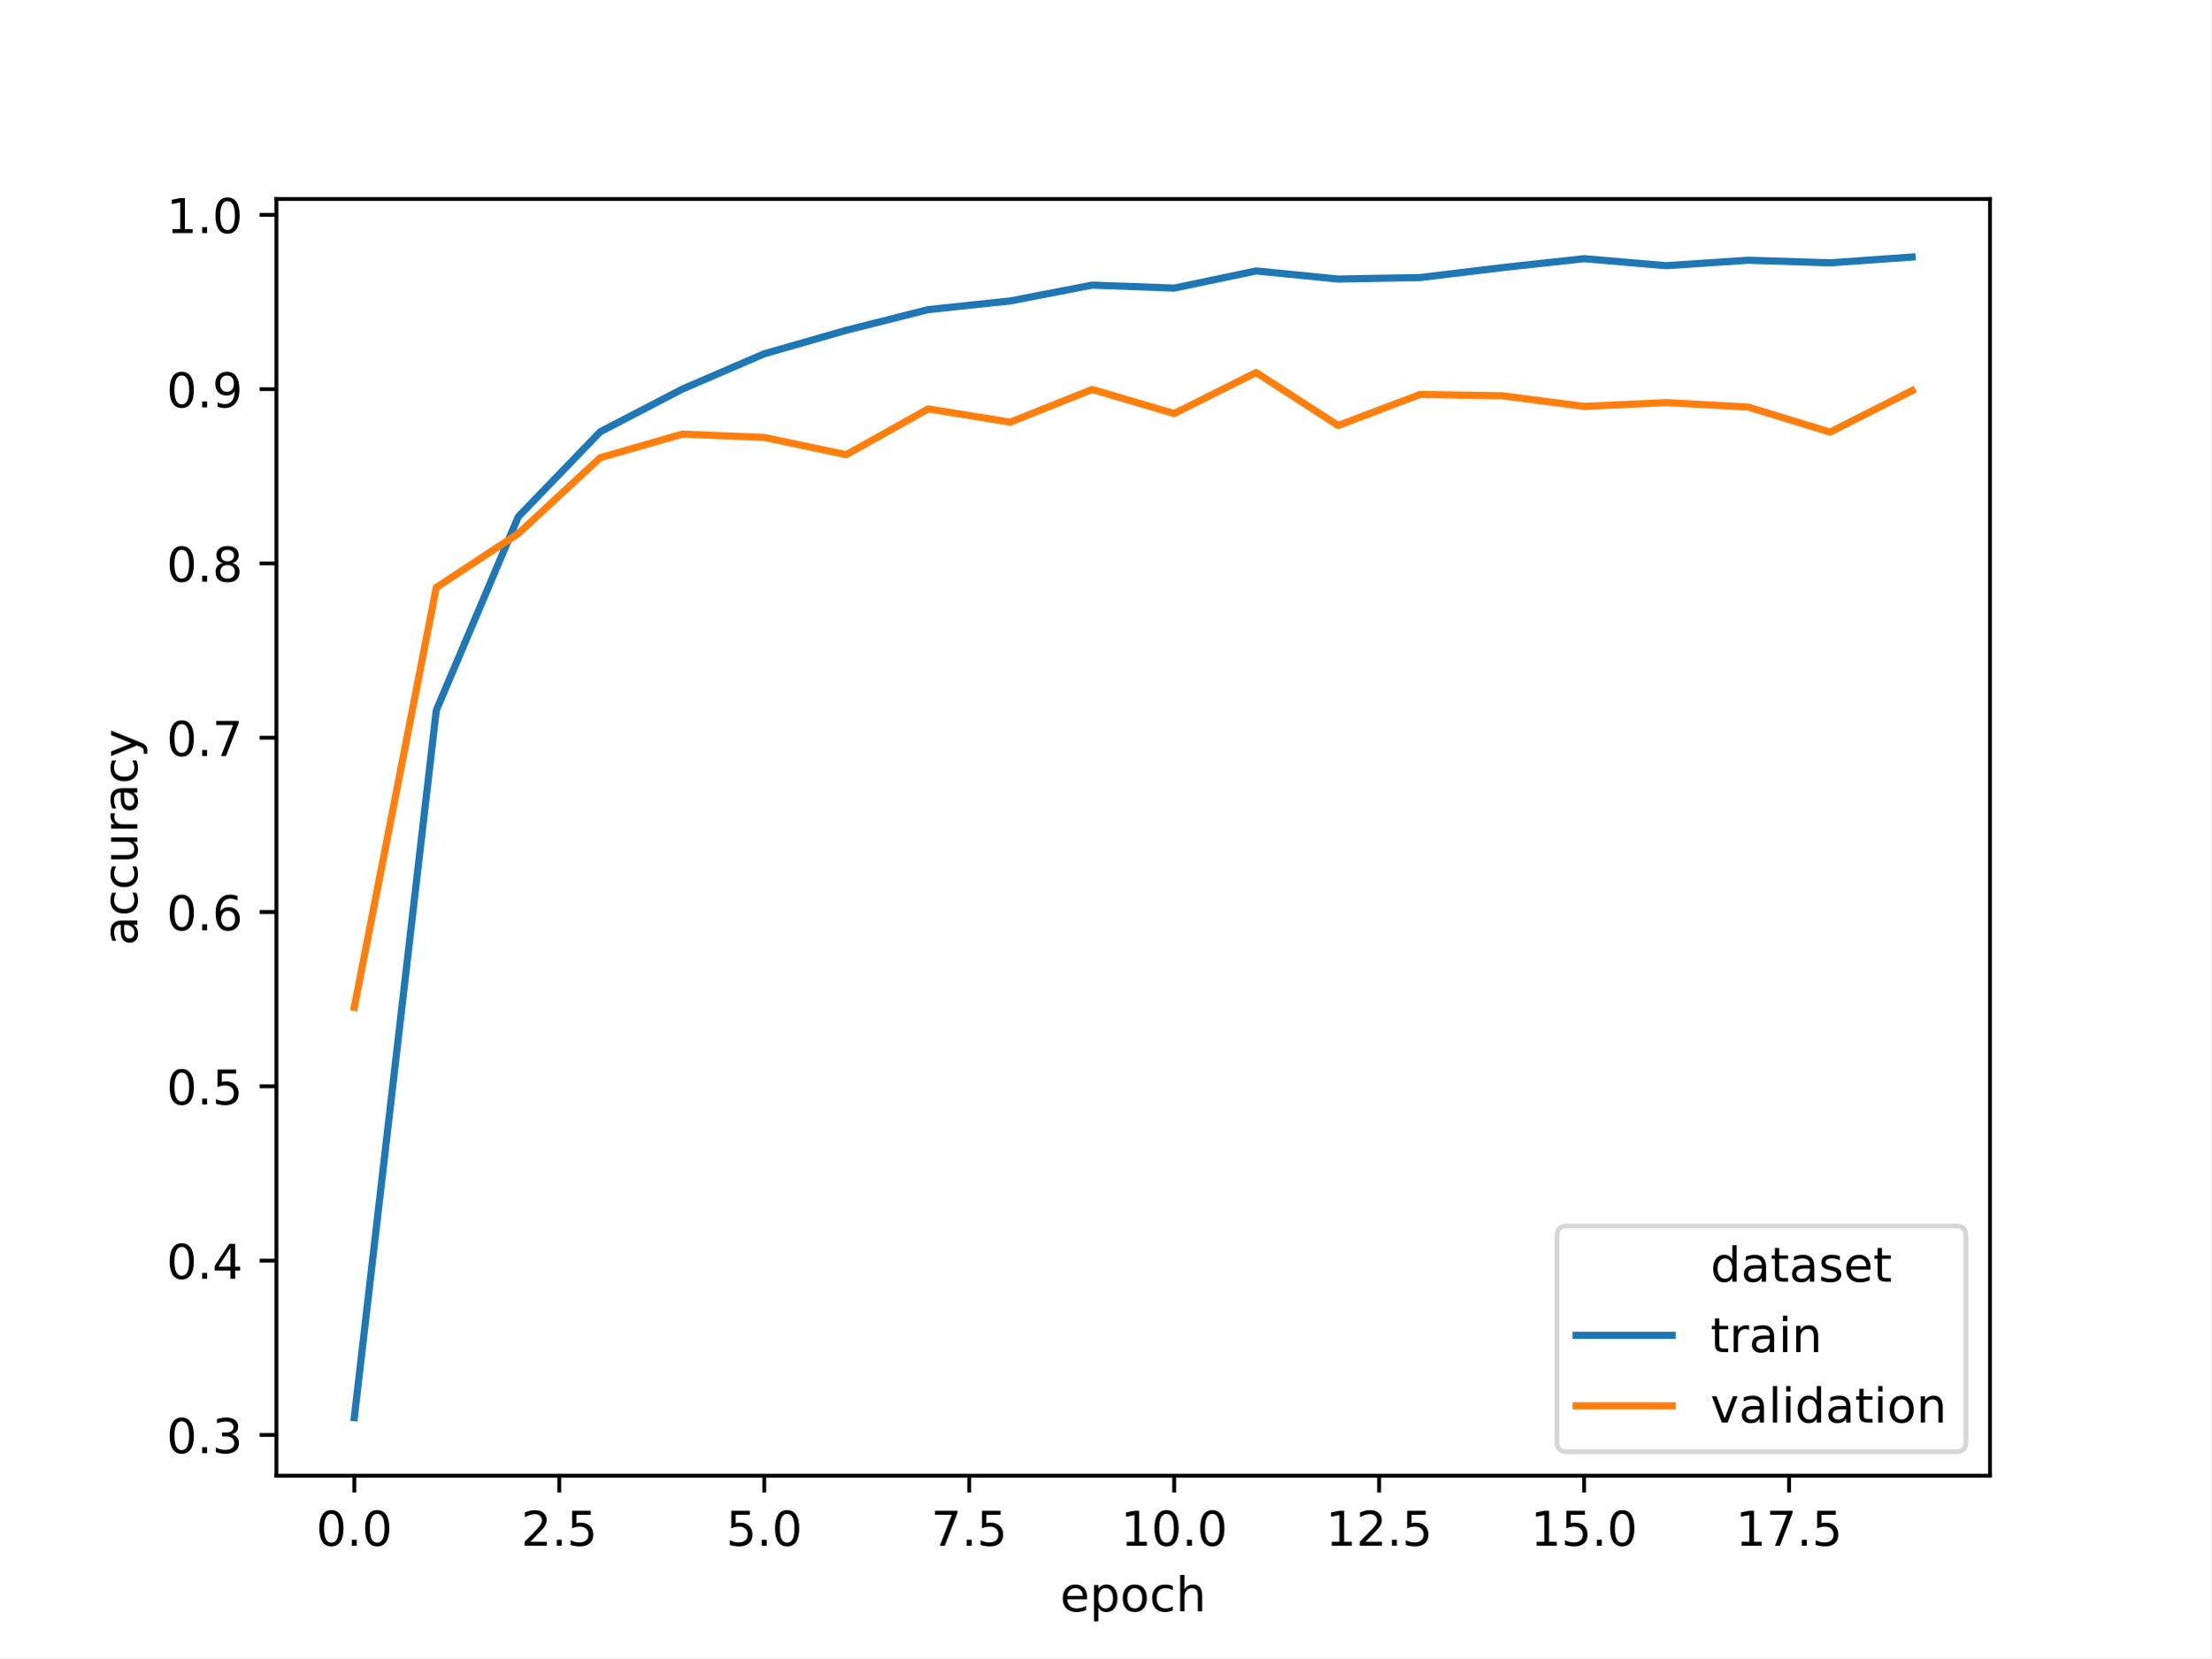
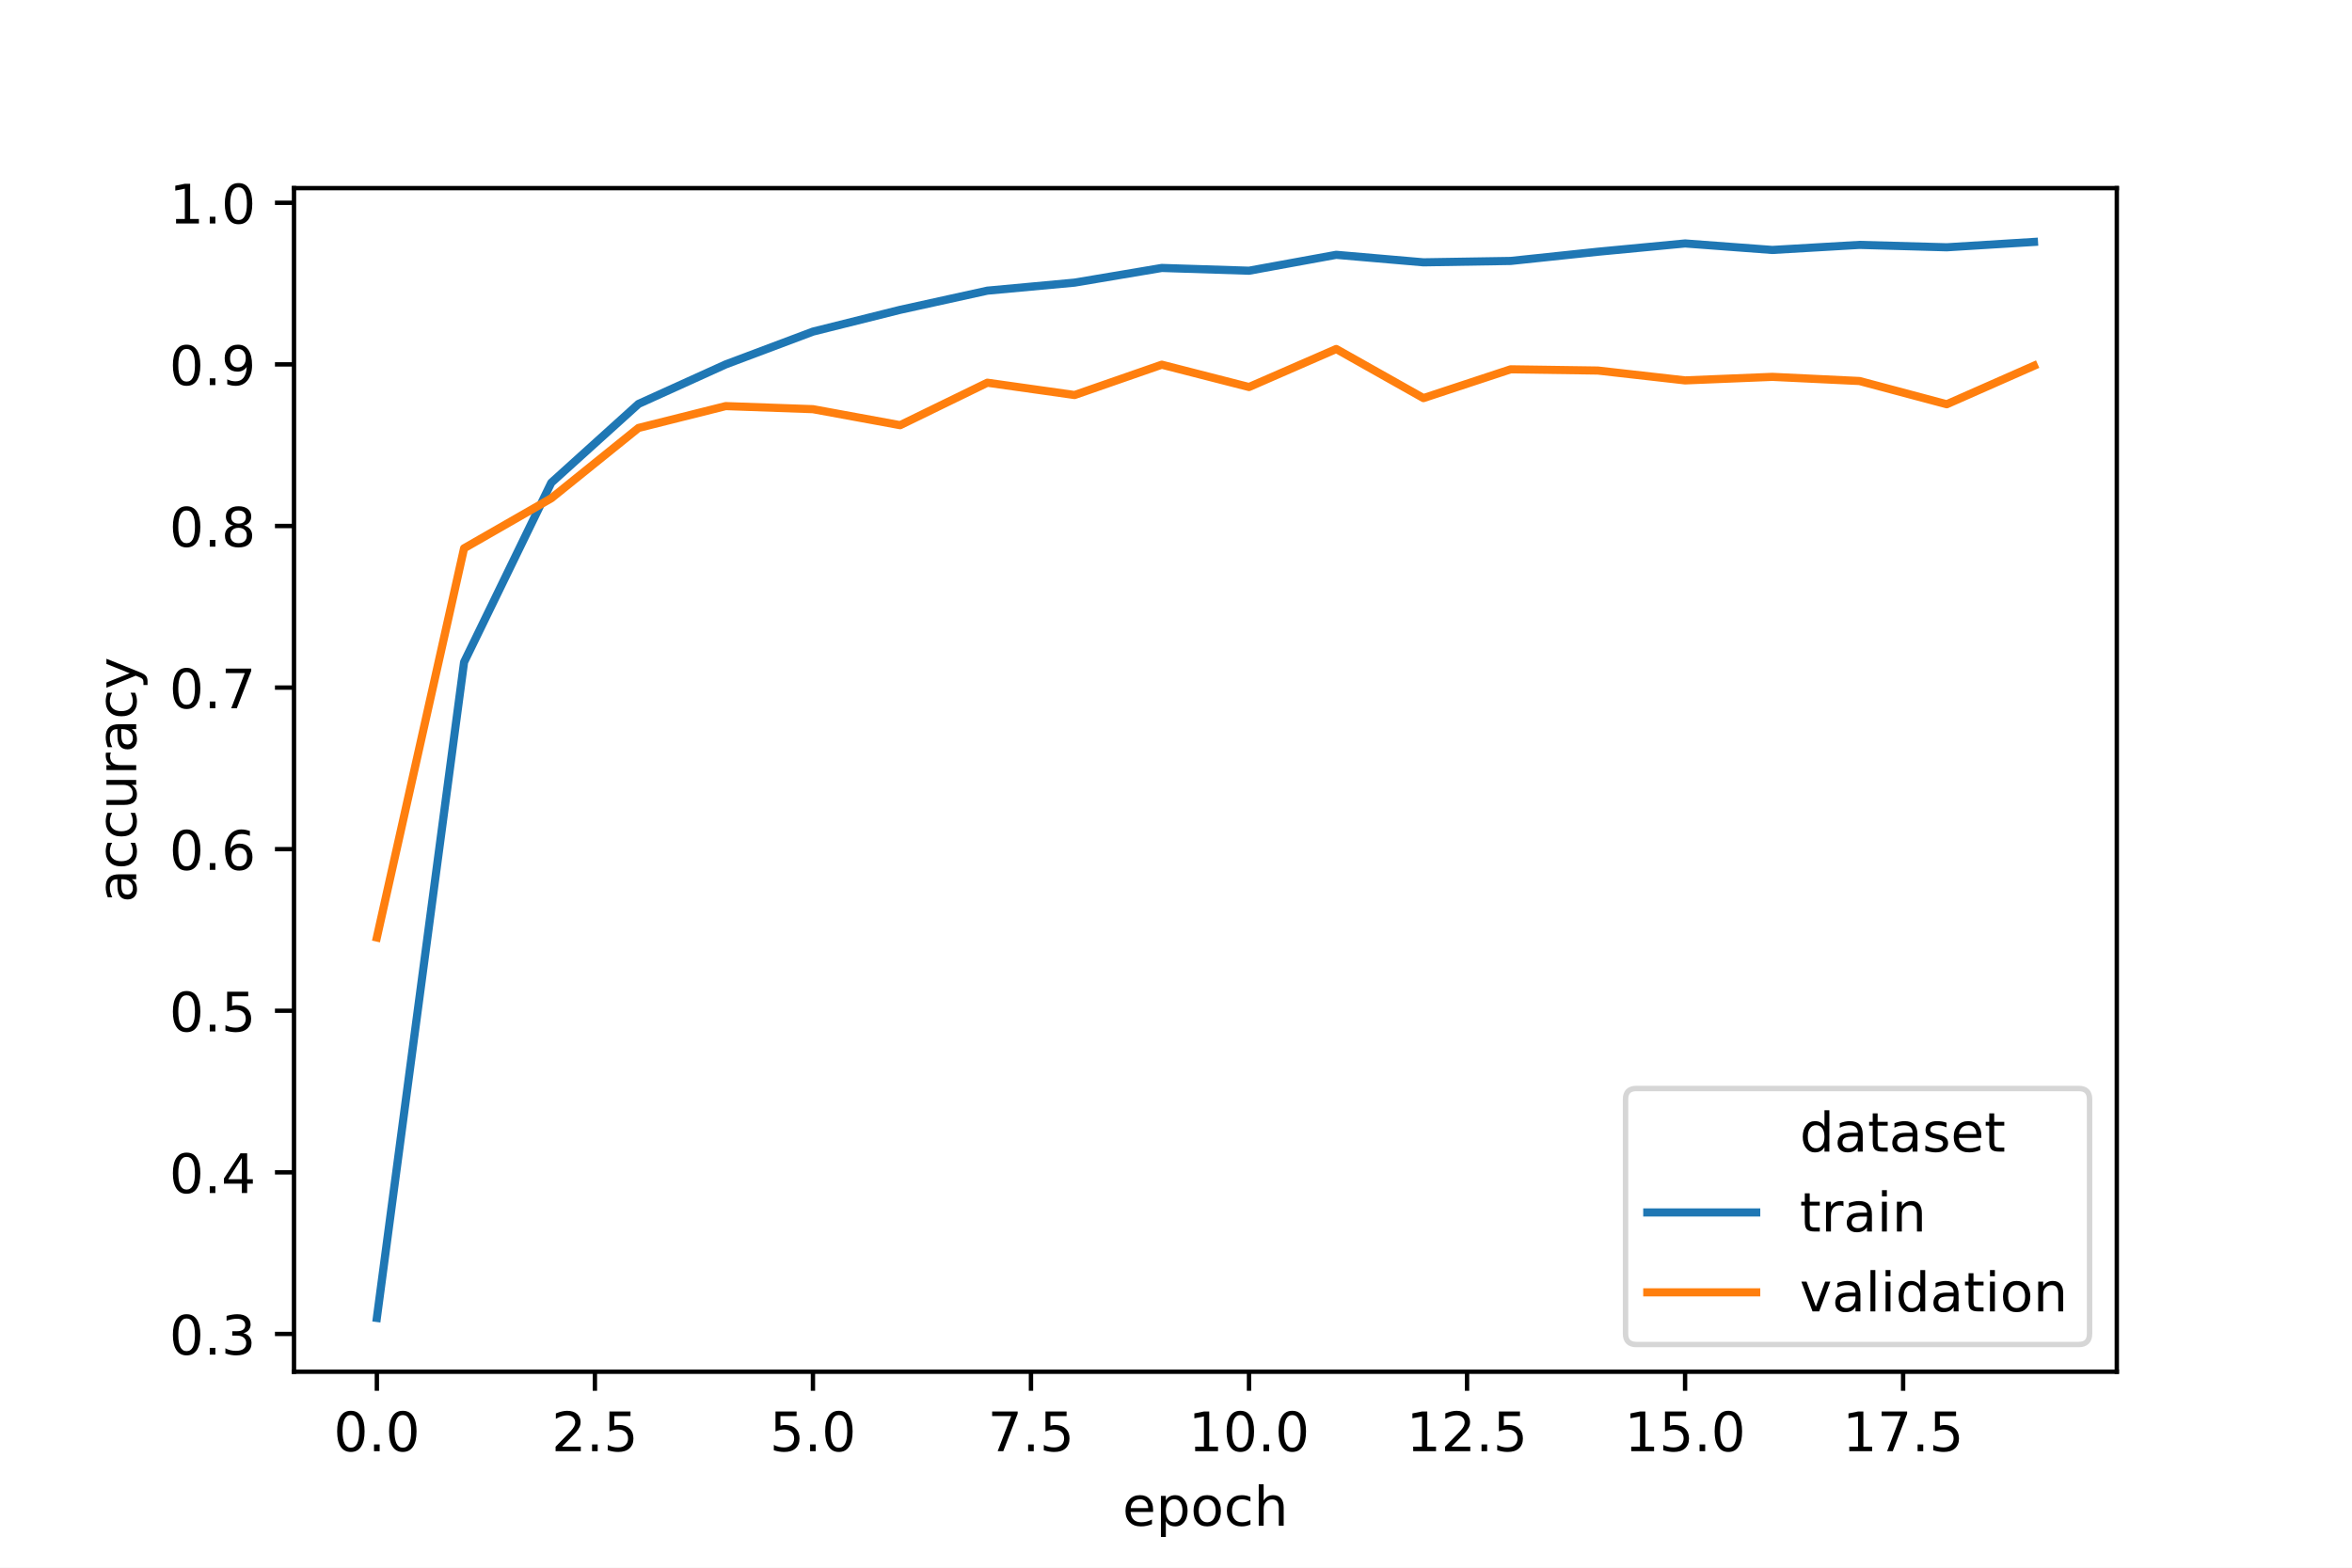
- <svg xmlns="http://www.w3.org/2000/svg" xmlns:xlink="http://www.w3.org/1999/xlink" height="345.6pt" version="1.1" viewBox="0 0 460.8 345.6" width="460.8pt">
+ <svg xmlns="http://www.w3.org/2000/svg" xmlns:xlink="http://www.w3.org/1999/xlink" height="288pt" version="1.1" viewBox="0 0 432 288" width="432pt">
  <defs>
    <style type="text/css">
*{stroke-linecap:butt;stroke-linejoin:round;}
  </style>
  </defs>
  <g id="figure_1">
    <g id="patch_1">
-       <path d="M 0 345.6  L 460.8 345.6  L 460.8 0  L 0 0  z " style="fill:#ffffff;" />
+       <path d="M 0 288  L 432 288  L 432 0  L 0 0  z " style="fill:#ffffff;" />
    </g>
    <g id="axes_1">
      <g id="patch_2">
-         <path d="M 57.6 307.584  L 414.72 307.584  L 414.72 41.472  L 57.6 41.472  z " style="fill:#ffffff;" />
+         <path d="M 54 252  L 388.8 252  L 388.8 34.56  L 54 34.56  z " style="fill:#ffffff;" />
      </g>
      <g id="matplotlib.axis_1">
        <g id="xtick_1">
          <g id="line2d_1">
            <defs>
-               <path d="M 0 0  L 0 3.5  " id="m4c79d26588" style="stroke:#000000;stroke-width:0.8;" />
-             </defs>
-             <g>
-               <use style="stroke:#000000;stroke-width:0.8;" x="73.833" xlink:href="#m4c79d26588" y="307.584" />
+               <path d="M 0 0  L 0 3.5  " id="ma19c2d2f02" style="stroke:#000000;stroke-width:0.8;" />
+             </defs>
+             <g>
+               <use style="stroke:#000000;stroke-width:0.8;" x="69.218" xlink:href="#ma19c2d2f02" y="252" />
            </g>
          </g>
          <g id="text_1">
            <defs>
              <path d="M 31.781 66.406  Q 24.172 66.406 20.328 58.906  Q 16.5 51.422 16.5 36.375  Q 16.5 21.391 20.328 13.891  Q 24.172 6.391 31.781 6.391  Q 39.453 6.391 43.281 13.891  Q 47.125 21.391 47.125 36.375  Q 47.125 51.422 43.281 58.906  Q 39.453 66.406 31.781 66.406  z M 31.781 74.219  Q 44.047 74.219 50.516 64.516  Q 56.984 54.828 56.984 36.375  Q 56.984 17.969 50.516 8.266  Q 44.047 -1.422 31.781 -1.422  Q 19.531 -1.422 13.062 8.266  Q 6.594 17.969 6.594 36.375  Q 6.594 54.828 13.062 64.516  Q 19.531 74.219 31.781 74.219  z " id="DejaVuSans-48" />
              <path d="M 10.688 12.406  L 21 12.406  L 21 0  L 10.688 0  z " id="DejaVuSans-46" />
            </defs>
-             <g transform="translate(65.88116 322.1824)scale(0.1 -0.1)">
+             <g transform="translate(61.26662 266.5984)scale(0.1 -0.1)">
              <use xlink:href="#DejaVuSans-48" />
              <use x="63.623" xlink:href="#DejaVuSans-46" />
              <use x="95.41" xlink:href="#DejaVuSans-48" />
            </g>
          </g>
        </g>
        <g id="xtick_2">
          <g id="line2d_2">
            <g>
-               <use style="stroke:#000000;stroke-width:0.8;" x="116.55" xlink:href="#m4c79d26588" y="307.584" />
+               <use style="stroke:#000000;stroke-width:0.8;" x="109.266" xlink:href="#ma19c2d2f02" y="252" />
            </g>
          </g>
          <g id="text_2">
            <defs>
              <path d="M 19.188 8.297  L 53.609 8.297  L 53.609 0  L 7.328 0  L 7.328 8.297  Q 12.938 14.109 22.625 23.891  Q 32.328 33.688 34.812 36.531  Q 39.547 41.844 41.422 45.531  Q 43.312 49.219 43.312 52.781  Q 43.312 58.594 39.234 62.25  Q 35.156 65.922 28.609 65.922  Q 23.969 65.922 18.812 64.312  Q 13.672 62.703 7.812 59.422  L 7.812 69.391  Q 13.766 71.781 18.938 73  Q 24.125 74.219 28.422 74.219  Q 39.75 74.219 46.484 68.547  Q 53.219 62.891 53.219 53.422  Q 53.219 48.922 51.531 44.891  Q 49.859 40.875 45.406 35.406  Q 44.188 33.984 37.641 27.219  Q 31.109 20.453 19.188 8.297  z " id="DejaVuSans-50" />
              <path d="M 10.797 72.906  L 49.516 72.906  L 49.516 64.594  L 19.828 64.594  L 19.828 46.734  Q 21.969 47.469 24.109 47.828  Q 26.266 48.188 28.422 48.188  Q 40.625 48.188 47.75 41.5  Q 54.891 34.812 54.891 23.391  Q 54.891 11.625 47.562 5.094  Q 40.234 -1.422 26.906 -1.422  Q 22.312 -1.422 17.547 -0.641  Q 12.797 0.141 7.719 1.703  L 7.719 11.625  Q 12.109 9.234 16.797 8.062  Q 21.484 6.891 26.703 6.891  Q 35.156 6.891 40.078 11.328  Q 45.016 15.766 45.016 23.391  Q 45.016 31 40.078 35.438  Q 35.156 39.891 26.703 39.891  Q 22.75 39.891 18.812 39.016  Q 14.891 38.141 10.797 36.281  z " id="DejaVuSans-53" />
            </defs>
-             <g transform="translate(108.5989 322.1824)scale(0.1 -0.1)">
+             <g transform="translate(101.3145 266.5984)scale(0.1 -0.1)">
              <use xlink:href="#DejaVuSans-50" />
              <use x="63.623" xlink:href="#DejaVuSans-46" />
              <use x="95.41" xlink:href="#DejaVuSans-53" />
            </g>
          </g>
        </g>
        <g id="xtick_3">
          <g id="line2d_3">
            <g>
-               <use style="stroke:#000000;stroke-width:0.8;" x="159.268" xlink:href="#m4c79d26588" y="307.584" />
+               <use style="stroke:#000000;stroke-width:0.8;" x="149.314" xlink:href="#ma19c2d2f02" y="252" />
            </g>
          </g>
          <g id="text_3">
-             <g transform="translate(151.3166 322.1824)scale(0.1 -0.1)">
+             <g transform="translate(141.3623 266.5984)scale(0.1 -0.1)">
              <use xlink:href="#DejaVuSans-53" />
              <use x="63.623" xlink:href="#DejaVuSans-46" />
              <use x="95.41" xlink:href="#DejaVuSans-48" />
            </g>
          </g>
        </g>
        <g id="xtick_4">
          <g id="line2d_4">
            <g>
-               <use style="stroke:#000000;stroke-width:0.8;" x="201.986" xlink:href="#m4c79d26588" y="307.584" />
+               <use style="stroke:#000000;stroke-width:0.8;" x="189.362" xlink:href="#ma19c2d2f02" y="252" />
            </g>
          </g>
          <g id="text_4">
            <defs>
              <path d="M 8.203 72.906  L 55.078 72.906  L 55.078 68.703  L 28.609 0  L 18.312 0  L 43.219 64.594  L 8.203 64.594  z " id="DejaVuSans-55" />
            </defs>
-             <g transform="translate(194.0343 322.1824)scale(0.1 -0.1)">
+             <g transform="translate(181.4102 266.5984)scale(0.1 -0.1)">
              <use xlink:href="#DejaVuSans-55" />
              <use x="63.623" xlink:href="#DejaVuSans-46" />
              <use x="95.41" xlink:href="#DejaVuSans-53" />
            </g>
          </g>
        </g>
        <g id="xtick_5">
          <g id="line2d_5">
            <g>
-               <use style="stroke:#000000;stroke-width:0.8;" x="244.704" xlink:href="#m4c79d26588" y="307.584" />
+               <use style="stroke:#000000;stroke-width:0.8;" x="229.41" xlink:href="#ma19c2d2f02" y="252" />
            </g>
          </g>
          <g id="text_5">
            <defs>
              <path d="M 12.406 8.297  L 28.516 8.297  L 28.516 63.922  L 10.984 60.406  L 10.984 69.391  L 28.422 72.906  L 38.281 72.906  L 38.281 8.297  L 54.391 8.297  L 54.391 0  L 12.406 0  z " id="DejaVuSans-49" />
            </defs>
-             <g transform="translate(233.5707 322.1824)scale(0.1 -0.1)">
+             <g transform="translate(218.2768 266.5984)scale(0.1 -0.1)">
              <use xlink:href="#DejaVuSans-49" />
              <use x="63.623" xlink:href="#DejaVuSans-48" />
              <use x="127.246" xlink:href="#DejaVuSans-46" />
              <use x="159.033" xlink:href="#DejaVuSans-48" />
            </g>
          </g>
        </g>
        <g id="xtick_6">
          <g id="line2d_6">
            <g>
-               <use style="stroke:#000000;stroke-width:0.8;" x="287.421" xlink:href="#m4c79d26588" y="307.584" />
+               <use style="stroke:#000000;stroke-width:0.8;" x="269.457" xlink:href="#ma19c2d2f02" y="252" />
            </g>
          </g>
          <g id="text_6">
-             <g transform="translate(276.2884 322.1824)scale(0.1 -0.1)">
+             <g transform="translate(258.3246 266.5984)scale(0.1 -0.1)">
              <use xlink:href="#DejaVuSans-49" />
              <use x="63.623" xlink:href="#DejaVuSans-50" />
              <use x="127.246" xlink:href="#DejaVuSans-46" />
              <use x="159.033" xlink:href="#DejaVuSans-53" />
            </g>
          </g>
        </g>
        <g id="xtick_7">
          <g id="line2d_7">
            <g>
-               <use style="stroke:#000000;stroke-width:0.8;" x="330.139" xlink:href="#m4c79d26588" y="307.584" />
+               <use style="stroke:#000000;stroke-width:0.8;" x="309.505" xlink:href="#ma19c2d2f02" y="252" />
            </g>
          </g>
          <g id="text_7">
-             <g transform="translate(319.0061 322.1824)scale(0.1 -0.1)">
+             <g transform="translate(298.3725 266.5984)scale(0.1 -0.1)">
              <use xlink:href="#DejaVuSans-49" />
              <use x="63.623" xlink:href="#DejaVuSans-53" />
              <use x="127.246" xlink:href="#DejaVuSans-46" />
              <use x="159.033" xlink:href="#DejaVuSans-48" />
            </g>
          </g>
        </g>
        <g id="xtick_8">
          <g id="line2d_8">
            <g>
-               <use style="stroke:#000000;stroke-width:0.8;" x="372.857" xlink:href="#m4c79d26588" y="307.584" />
+               <use style="stroke:#000000;stroke-width:0.8;" x="349.553" xlink:href="#ma19c2d2f02" y="252" />
            </g>
          </g>
          <g id="text_8">
-             <g transform="translate(361.7238 322.1824)scale(0.1 -0.1)">
+             <g transform="translate(338.4203 266.5984)scale(0.1 -0.1)">
              <use xlink:href="#DejaVuSans-49" />
              <use x="63.623" xlink:href="#DejaVuSans-55" />
              <use x="127.246" xlink:href="#DejaVuSans-46" />
              <use x="159.033" xlink:href="#DejaVuSans-53" />
            </g>
          </g>
        </g>
        <g id="text_9">
          <defs>
            <path d="M 56.203 29.594  L 56.203 25.203  L 14.891 25.203  Q 15.484 15.922 20.484 11.062  Q 25.484 6.203 34.422 6.203  Q 39.594 6.203 44.453 7.469  Q 49.312 8.734 54.109 11.281  L 54.109 2.781  Q 49.266 0.734 44.188 -0.344  Q 39.109 -1.422 33.891 -1.422  Q 20.797 -1.422 13.156 6.188  Q 5.516 13.812 5.516 26.812  Q 5.516 40.234 12.766 48.109  Q 20.016 56 32.328 56  Q 43.359 56 49.781 48.891  Q 56.203 41.797 56.203 29.594  z M 47.219 32.234  Q 47.125 39.594 43.094 43.984  Q 39.062 48.391 32.422 48.391  Q 24.906 48.391 20.391 44.141  Q 15.875 39.891 15.188 32.172  z " id="DejaVuSans-101" />
            <path d="M 18.109 8.203  L 18.109 -20.797  L 9.078 -20.797  L 9.078 54.688  L 18.109 54.688  L 18.109 46.391  Q 20.953 51.266 25.266 53.625  Q 29.594 56 35.594 56  Q 45.562 56 51.781 48.094  Q 58.016 40.188 58.016 27.297  Q 58.016 14.406 51.781 6.484  Q 45.562 -1.422 35.594 -1.422  Q 29.594 -1.422 25.266 0.953  Q 20.953 3.328 18.109 8.203  z M 48.688 27.297  Q 48.688 37.203 44.609 42.844  Q 40.531 48.484 33.406 48.484  Q 26.266 48.484 22.188 42.844  Q 18.109 37.203 18.109 27.297  Q 18.109 17.391 22.188 11.75  Q 26.266 6.109 33.406 6.109  Q 40.531 6.109 44.609 11.75  Q 48.688 17.391 48.688 27.297  z " id="DejaVuSans-112" />
            <path d="M 30.609 48.391  Q 23.391 48.391 19.188 42.75  Q 14.984 37.109 14.984 27.297  Q 14.984 17.484 19.156 11.844  Q 23.344 6.203 30.609 6.203  Q 37.797 6.203 41.984 11.859  Q 46.188 17.531 46.188 27.297  Q 46.188 37.016 41.984 42.703  Q 37.797 48.391 30.609 48.391  z M 30.609 56  Q 42.328 56 49.016 48.375  Q 55.719 40.766 55.719 27.297  Q 55.719 13.875 49.016 6.219  Q 42.328 -1.422 30.609 -1.422  Q 18.844 -1.422 12.172 6.219  Q 5.516 13.875 5.516 27.297  Q 5.516 40.766 12.172 48.375  Q 18.844 56 30.609 56  z " id="DejaVuSans-111" />
            <path d="M 48.781 52.594  L 48.781 44.188  Q 44.969 46.297 41.141 47.344  Q 37.312 48.391 33.406 48.391  Q 24.656 48.391 19.812 42.844  Q 14.984 37.312 14.984 27.297  Q 14.984 17.281 19.812 11.734  Q 24.656 6.203 33.406 6.203  Q 37.312 6.203 41.141 7.25  Q 44.969 8.297 48.781 10.406  L 48.781 2.094  Q 45.016 0.344 40.984 -0.531  Q 36.969 -1.422 32.422 -1.422  Q 20.062 -1.422 12.781 6.344  Q 5.516 14.109 5.516 27.297  Q 5.516 40.672 12.859 48.328  Q 20.219 56 33.016 56  Q 37.156 56 41.109 55.141  Q 45.062 54.297 48.781 52.594  z " id="DejaVuSans-99" />
            <path d="M 54.891 33.016  L 54.891 0  L 45.906 0  L 45.906 32.719  Q 45.906 40.484 42.875 44.328  Q 39.844 48.188 33.797 48.188  Q 26.516 48.188 22.312 43.547  Q 18.109 38.922 18.109 30.906  L 18.109 0  L 9.078 0  L 9.078 75.984  L 18.109 75.984  L 18.109 46.188  Q 21.344 51.125 25.703 53.562  Q 30.078 56 35.797 56  Q 45.219 56 50.047 50.172  Q 54.891 44.344 54.891 33.016  z " id="DejaVuSans-104" />
          </defs>
-           <g transform="translate(220.9319 335.8606)scale(0.1 -0.1)">
+           <g transform="translate(206.1719 280.2766)scale(0.1 -0.1)">
            <use xlink:href="#DejaVuSans-101" />
            <use x="61.523" xlink:href="#DejaVuSans-112" />
            <use x="125" xlink:href="#DejaVuSans-111" />
            <use x="186.182" xlink:href="#DejaVuSans-99" />
            <use x="241.162" xlink:href="#DejaVuSans-104" />
          </g>
        </g>
      </g>
      <g id="matplotlib.axis_2">
        <g id="ytick_1">
          <g id="line2d_9">
            <defs>
-               <path d="M 0 0  L -3.5 0  " id="mcf73662126" style="stroke:#000000;stroke-width:0.8;" />
-             </defs>
-             <g>
-               <use style="stroke:#000000;stroke-width:0.8;" x="57.6" xlink:href="#mcf73662126" y="299.087" />
+               <path d="M 0 0  L -3.5 0  " id="mf2cfe8c735" style="stroke:#000000;stroke-width:0.8;" />
+             </defs>
+             <g>
+               <use style="stroke:#000000;stroke-width:0.8;" x="54" xlink:href="#mf2cfe8c735" y="245.057" />
            </g>
          </g>
          <g id="text_10">
            <defs>
              <path d="M 40.578 39.312  Q 47.656 37.797 51.625 33  Q 55.609 28.219 55.609 21.188  Q 55.609 10.406 48.188 4.484  Q 40.766 -1.422 27.094 -1.422  Q 22.516 -1.422 17.656 -0.516  Q 12.797 0.391 7.625 2.203  L 7.625 11.719  Q 11.719 9.328 16.594 8.109  Q 21.484 6.891 26.812 6.891  Q 36.078 6.891 40.938 10.547  Q 45.797 14.203 45.797 21.188  Q 45.797 27.641 41.281 31.266  Q 36.766 34.906 28.719 34.906  L 20.219 34.906  L 20.219 43.016  L 29.109 43.016  Q 36.375 43.016 40.234 45.922  Q 44.094 48.828 44.094 54.297  Q 44.094 59.906 40.109 62.906  Q 36.141 65.922 28.719 65.922  Q 24.656 65.922 20.016 65.031  Q 15.375 64.156 9.812 62.312  L 9.812 71.094  Q 15.438 72.656 20.344 73.438  Q 25.25 74.219 29.594 74.219  Q 40.828 74.219 47.359 69.109  Q 53.906 64.016 53.906 55.328  Q 53.906 49.266 50.438 45.094  Q 46.969 40.922 40.578 39.312  z " id="DejaVuSans-51" />
            </defs>
-             <g transform="translate(34.69687 302.8858)scale(0.1 -0.1)">
+             <g transform="translate(31.09688 248.856)scale(0.1 -0.1)">
              <use xlink:href="#DejaVuSans-48" />
              <use x="63.623" xlink:href="#DejaVuSans-46" />
              <use x="95.41" xlink:href="#DejaVuSans-51" />
            </g>
          </g>
        </g>
        <g id="ytick_2">
          <g id="line2d_10">
            <g>
-               <use style="stroke:#000000;stroke-width:0.8;" x="57.6" xlink:href="#mcf73662126" y="262.756" />
+               <use style="stroke:#000000;stroke-width:0.8;" x="54" xlink:href="#mf2cfe8c735" y="215.371" />
            </g>
          </g>
          <g id="text_11">
            <defs>
              <path d="M 37.797 64.312  L 12.891 25.391  L 37.797 25.391  z M 35.203 72.906  L 47.609 72.906  L 47.609 25.391  L 58.016 25.391  L 58.016 17.188  L 47.609 17.188  L 47.609 0  L 37.797 0  L 37.797 17.188  L 4.891 17.188  L 4.891 26.703  z " id="DejaVuSans-52" />
            </defs>
-             <g transform="translate(34.69687 266.5552)scale(0.1 -0.1)">
+             <g transform="translate(31.09688 219.1703)scale(0.1 -0.1)">
              <use xlink:href="#DejaVuSans-48" />
              <use x="63.623" xlink:href="#DejaVuSans-46" />
              <use x="95.41" xlink:href="#DejaVuSans-52" />
            </g>
          </g>
        </g>
        <g id="ytick_3">
          <g id="line2d_11">
            <g>
-               <use style="stroke:#000000;stroke-width:0.8;" x="57.6" xlink:href="#mcf73662126" y="226.425" />
+               <use style="stroke:#000000;stroke-width:0.8;" x="54" xlink:href="#mf2cfe8c735" y="185.685" />
            </g>
          </g>
          <g id="text_12">
-             <g transform="translate(34.69687 230.2247)scale(0.1 -0.1)">
+             <g transform="translate(31.09688 189.4846)scale(0.1 -0.1)">
              <use xlink:href="#DejaVuSans-48" />
              <use x="63.623" xlink:href="#DejaVuSans-46" />
              <use x="95.41" xlink:href="#DejaVuSans-53" />
            </g>
          </g>
        </g>
        <g id="ytick_4">
          <g id="line2d_12">
            <g>
-               <use style="stroke:#000000;stroke-width:0.8;" x="57.6" xlink:href="#mcf73662126" y="190.095" />
+               <use style="stroke:#000000;stroke-width:0.8;" x="54" xlink:href="#mf2cfe8c735" y="156" />
            </g>
          </g>
          <g id="text_13">
            <defs>
              <path d="M 33.016 40.375  Q 26.375 40.375 22.484 35.828  Q 18.609 31.297 18.609 23.391  Q 18.609 15.531 22.484 10.953  Q 26.375 6.391 33.016 6.391  Q 39.656 6.391 43.531 10.953  Q 47.406 15.531 47.406 23.391  Q 47.406 31.297 43.531 35.828  Q 39.656 40.375 33.016 40.375  z M 52.594 71.297  L 52.594 62.312  Q 48.875 64.062 45.094 64.984  Q 41.312 65.922 37.594 65.922  Q 27.828 65.922 22.672 59.328  Q 17.531 52.734 16.797 39.406  Q 19.672 43.656 24.016 45.922  Q 28.375 48.188 33.594 48.188  Q 44.578 48.188 50.953 41.516  Q 57.328 34.859 57.328 23.391  Q 57.328 12.156 50.688 5.359  Q 44.047 -1.422 33.016 -1.422  Q 20.359 -1.422 13.672 8.266  Q 6.984 17.969 6.984 36.375  Q 6.984 53.656 15.188 63.938  Q 23.391 74.219 37.203 74.219  Q 40.922 74.219 44.703 73.484  Q 48.484 72.75 52.594 71.297  z " id="DejaVuSans-54" />
            </defs>
-             <g transform="translate(34.69687 193.8942)scale(0.1 -0.1)">
+             <g transform="translate(31.09688 159.799)scale(0.1 -0.1)">
              <use xlink:href="#DejaVuSans-48" />
              <use x="63.623" xlink:href="#DejaVuSans-46" />
              <use x="95.41" xlink:href="#DejaVuSans-54" />
            </g>
          </g>
        </g>
        <g id="ytick_5">
          <g id="line2d_13">
            <g>
-               <use style="stroke:#000000;stroke-width:0.8;" x="57.6" xlink:href="#mcf73662126" y="153.764" />
+               <use style="stroke:#000000;stroke-width:0.8;" x="54" xlink:href="#mf2cfe8c735" y="126.314" />
            </g>
          </g>
          <g id="text_14">
-             <g transform="translate(34.69687 157.5636)scale(0.1 -0.1)">
+             <g transform="translate(31.09688 130.1133)scale(0.1 -0.1)">
              <use xlink:href="#DejaVuSans-48" />
              <use x="63.623" xlink:href="#DejaVuSans-46" />
              <use x="95.41" xlink:href="#DejaVuSans-55" />
            </g>
          </g>
        </g>
        <g id="ytick_6">
          <g id="line2d_14">
            <g>
-               <use style="stroke:#000000;stroke-width:0.8;" x="57.6" xlink:href="#mcf73662126" y="117.434" />
+               <use style="stroke:#000000;stroke-width:0.8;" x="54" xlink:href="#mf2cfe8c735" y="96.628" />
            </g>
          </g>
          <g id="text_15">
            <defs>
              <path d="M 31.781 34.625  Q 24.75 34.625 20.719 30.859  Q 16.703 27.094 16.703 20.516  Q 16.703 13.922 20.719 10.156  Q 24.75 6.391 31.781 6.391  Q 38.812 6.391 42.859 10.172  Q 46.922 13.969 46.922 20.516  Q 46.922 27.094 42.891 30.859  Q 38.875 34.625 31.781 34.625  z M 21.922 38.812  Q 15.578 40.375 12.031 44.719  Q 8.5 49.078 8.5 55.328  Q 8.5 64.062 14.719 69.141  Q 20.953 74.219 31.781 74.219  Q 42.672 74.219 48.875 69.141  Q 55.078 64.062 55.078 55.328  Q 55.078 49.078 51.531 44.719  Q 48 40.375 41.703 38.812  Q 48.828 37.156 52.797 32.312  Q 56.781 27.484 56.781 20.516  Q 56.781 9.906 50.312 4.234  Q 43.844 -1.422 31.781 -1.422  Q 19.734 -1.422 13.25 4.234  Q 6.781 9.906 6.781 20.516  Q 6.781 27.484 10.781 32.312  Q 14.797 37.156 21.922 38.812  z M 18.312 54.391  Q 18.312 48.734 21.844 45.562  Q 25.391 42.391 31.781 42.391  Q 38.141 42.391 41.719 45.562  Q 45.312 48.734 45.312 54.391  Q 45.312 60.062 41.719 63.234  Q 38.141 66.406 31.781 66.406  Q 25.391 66.406 21.844 63.234  Q 18.312 60.062 18.312 54.391  z " id="DejaVuSans-56" />
            </defs>
-             <g transform="translate(34.69687 121.2331)scale(0.1 -0.1)">
+             <g transform="translate(31.09688 100.4276)scale(0.1 -0.1)">
              <use xlink:href="#DejaVuSans-48" />
              <use x="63.623" xlink:href="#DejaVuSans-46" />
              <use x="95.41" xlink:href="#DejaVuSans-56" />
            </g>
          </g>
        </g>
        <g id="ytick_7">
          <g id="line2d_15">
            <g>
-               <use style="stroke:#000000;stroke-width:0.8;" x="57.6" xlink:href="#mcf73662126" y="81.103" />
+               <use style="stroke:#000000;stroke-width:0.8;" x="54" xlink:href="#mf2cfe8c735" y="66.943" />
            </g>
          </g>
          <g id="text_16">
            <defs>
              <path d="M 10.984 1.516  L 10.984 10.5  Q 14.703 8.734 18.5 7.812  Q 22.312 6.891 25.984 6.891  Q 35.75 6.891 40.891 13.453  Q 46.047 20.016 46.781 33.406  Q 43.953 29.203 39.594 26.953  Q 35.25 24.703 29.984 24.703  Q 19.047 24.703 12.672 31.312  Q 6.297 37.938 6.297 49.422  Q 6.297 60.641 12.938 67.422  Q 19.578 74.219 30.609 74.219  Q 43.266 74.219 49.922 64.516  Q 56.594 54.828 56.594 36.375  Q 56.594 19.141 48.406 8.859  Q 40.234 -1.422 26.422 -1.422  Q 22.703 -1.422 18.891 -0.688  Q 15.094 0.047 10.984 1.516  z M 30.609 32.422  Q 37.25 32.422 41.125 36.953  Q 45.016 41.5 45.016 49.422  Q 45.016 57.281 41.125 61.844  Q 37.25 66.406 30.609 66.406  Q 23.969 66.406 20.094 61.844  Q 16.219 57.281 16.219 49.422  Q 16.219 41.5 20.094 36.953  Q 23.969 32.422 30.609 32.422  z " id="DejaVuSans-57" />
            </defs>
-             <g transform="translate(34.69687 84.90255)scale(0.1 -0.1)">
+             <g transform="translate(31.09688 70.74196)scale(0.1 -0.1)">
              <use xlink:href="#DejaVuSans-48" />
              <use x="63.623" xlink:href="#DejaVuSans-46" />
              <use x="95.41" xlink:href="#DejaVuSans-57" />
            </g>
          </g>
        </g>
        <g id="ytick_8">
          <g id="line2d_16">
            <g>
-               <use style="stroke:#000000;stroke-width:0.8;" x="57.6" xlink:href="#mcf73662126" y="44.773" />
+               <use style="stroke:#000000;stroke-width:0.8;" x="54" xlink:href="#mf2cfe8c735" y="37.257" />
            </g>
          </g>
          <g id="text_17">
-             <g transform="translate(34.69687 48.57202)scale(0.1 -0.1)">
+             <g transform="translate(31.09688 41.0563)scale(0.1 -0.1)">
              <use xlink:href="#DejaVuSans-49" />
              <use x="63.623" xlink:href="#DejaVuSans-46" />
              <use x="95.41" xlink:href="#DejaVuSans-48" />
            </g>
          </g>
        </g>
        <g id="text_18">
          <defs>
            <path d="M 34.281 27.484  Q 23.391 27.484 19.188 25  Q 14.984 22.516 14.984 16.5  Q 14.984 11.719 18.141 8.906  Q 21.297 6.109 26.703 6.109  Q 34.188 6.109 38.703 11.406  Q 43.219 16.703 43.219 25.484  L 43.219 27.484  z M 52.203 31.203  L 52.203 0  L 43.219 0  L 43.219 8.297  Q 40.141 3.328 35.547 0.953  Q 30.953 -1.422 24.312 -1.422  Q 15.922 -1.422 10.953 3.297  Q 6 8.016 6 15.922  Q 6 25.141 12.172 29.828  Q 18.359 34.516 30.609 34.516  L 43.219 34.516  L 43.219 35.406  Q 43.219 41.609 39.141 45  Q 35.062 48.391 27.688 48.391  Q 23 48.391 18.547 47.266  Q 14.109 46.141 10.016 43.891  L 10.016 52.203  Q 14.938 54.109 19.578 55.047  Q 24.219 56 28.609 56  Q 40.484 56 46.344 49.844  Q 52.203 43.703 52.203 31.203  z " id="DejaVuSans-97" />
            <path d="M 8.5 21.578  L 8.5 54.688  L 17.484 54.688  L 17.484 21.922  Q 17.484 14.156 20.5 10.266  Q 23.531 6.391 29.594 6.391  Q 36.859 6.391 41.078 11.031  Q 45.312 15.672 45.312 23.688  L 45.312 54.688  L 54.297 54.688  L 54.297 0  L 45.312 0  L 45.312 8.406  Q 42.047 3.422 37.719 1  Q 33.406 -1.422 27.688 -1.422  Q 18.266 -1.422 13.375 4.438  Q 8.5 10.297 8.5 21.578  z M 31.109 56  z " id="DejaVuSans-117" />
            <path d="M 41.109 46.297  Q 39.594 47.172 37.812 47.578  Q 36.031 48 33.891 48  Q 26.266 48 22.188 43.047  Q 18.109 38.094 18.109 28.812  L 18.109 0  L 9.078 0  L 9.078 54.688  L 18.109 54.688  L 18.109 46.188  Q 20.953 51.172 25.484 53.578  Q 30.031 56 36.531 56  Q 37.453 56 38.578 55.875  Q 39.703 55.766 41.062 55.516  z " id="DejaVuSans-114" />
            <path d="M 32.172 -5.078  Q 28.375 -14.844 24.75 -17.812  Q 21.141 -20.797 15.094 -20.797  L 7.906 -20.797  L 7.906 -13.281  L 13.188 -13.281  Q 16.891 -13.281 18.938 -11.516  Q 21 -9.766 23.484 -3.219  L 25.094 0.875  L 2.984 54.688  L 12.5 54.688  L 29.594 11.922  L 46.688 54.688  L 56.203 54.688  z " id="DejaVuSans-121" />
          </defs>
-           <g transform="translate(28.61719 197.0874)rotate(-90)scale(0.1 -0.1)">
+           <g transform="translate(25.01719 165.8394)rotate(-90)scale(0.1 -0.1)">
            <use xlink:href="#DejaVuSans-97" />
            <use x="61.279" xlink:href="#DejaVuSans-99" />
            <use x="116.26" xlink:href="#DejaVuSans-99" />
            <use x="171.24" xlink:href="#DejaVuSans-117" />
            <use x="234.619" xlink:href="#DejaVuSans-114" />
            <use x="275.732" xlink:href="#DejaVuSans-97" />
            <use x="337.012" xlink:href="#DejaVuSans-99" />
            <use x="391.992" xlink:href="#DejaVuSans-121" />
          </g>
        </g>
      </g>
      <g id="line2d_17">
-         <path clip-path="url(#pd5846ce6c7)" d="M 73.833 295.488  L 90.92 148.05  L 108.007 107.707  L 125.094 89.991  L 142.181 81.103  L 159.268 73.734  L 176.355 68.836  L 193.442 64.525  L 210.529 62.72  L 227.616 59.42  L 244.704 60.041  L 261.791 56.465  L 278.878 58.155  L 295.965 57.845  L 313.052 55.775  L 330.139 53.913  L 347.226 55.373  L 364.313 54.235  L 381.4 54.775  L 398.487 53.568  " style="fill:none;stroke:#1f77b4;stroke-linecap:square;stroke-width:1.5;" />
+         <path clip-path="url(#p9ce0878239)" d="M 69.218 242.116  L 85.237 121.645  L 101.256 88.681  L 117.276 74.204  L 133.295 66.943  L 149.314 60.921  L 165.333 56.919  L 181.352 53.396  L 197.371 51.921  L 213.39 49.225  L 229.41 49.733  L 245.429 46.811  L 261.448 48.192  L 277.467 47.938  L 293.486 46.247  L 309.505 44.725  L 325.524 45.919  L 341.544 44.989  L 357.563 45.43  L 373.582 44.444  " style="fill:none;stroke:#1f77b4;stroke-linecap:square;stroke-width:1.5;" />
      </g>
      <g id="line2d_18">
-         <path clip-path="url(#pd5846ce6c7)" d="M 73.833 209.956  L 90.92 122.451  L 108.007 111.206  L 125.094 95.393  L 142.181 90.48  L 159.268 91.172  L 176.355 94.771  L 193.442 85.221  L 210.529 87.989  L 227.616 81.173  L 244.704 86.19  L 261.791 77.643  L 278.878 88.681  L 295.965 82.211  L 313.052 82.487  L 330.139 84.702  L 347.226 83.906  L 364.313 84.84  L 381.4 90.065  L 398.487 81.415  " style="fill:none;stroke:#ff7f0e;stroke-linecap:square;stroke-width:1.5;" />
+         <path clip-path="url(#p9ce0878239)" d="M 69.218 172.228  L 85.237 100.728  L 101.256 91.539  L 117.276 78.619  L 133.295 74.604  L 149.314 75.17  L 165.333 78.11  L 181.352 70.307  L 197.371 72.569  L 213.39 66.999  L 229.41 71.099  L 245.429 64.116  L 261.448 73.134  L 277.467 67.847  L 293.486 68.074  L 309.505 69.883  L 325.524 69.233  L 341.544 69.996  L 357.563 74.265  L 373.582 67.197  " style="fill:none;stroke:#ff7f0e;stroke-linecap:square;stroke-width:1.5;" />
      </g>
      <g id="line2d_19" />
      <g id="line2d_20" />
      <g id="line2d_21" />
      <g id="patch_3">
-         <path d="M 57.6 307.584  L 57.6 41.472  " style="fill:none;stroke:#000000;stroke-linecap:square;stroke-linejoin:miter;stroke-width:0.8;" />
+         <path d="M 54 252  L 54 34.56  " style="fill:none;stroke:#000000;stroke-linecap:square;stroke-linejoin:miter;stroke-width:0.8;" />
      </g>
      <g id="patch_4">
-         <path d="M 414.72 307.584  L 414.72 41.472  " style="fill:none;stroke:#000000;stroke-linecap:square;stroke-linejoin:miter;stroke-width:0.8;" />
+         <path d="M 388.8 252  L 388.8 34.56  " style="fill:none;stroke:#000000;stroke-linecap:square;stroke-linejoin:miter;stroke-width:0.8;" />
      </g>
      <g id="patch_5">
-         <path d="M 57.6 307.584  L 414.72 307.584  " style="fill:none;stroke:#000000;stroke-linecap:square;stroke-linejoin:miter;stroke-width:0.8;" />
+         <path d="M 54 252  L 388.8 252  " style="fill:none;stroke:#000000;stroke-linecap:square;stroke-linejoin:miter;stroke-width:0.8;" />
      </g>
      <g id="patch_6">
-         <path d="M 57.6 41.472  L 414.72 41.472  " style="fill:none;stroke:#000000;stroke-linecap:square;stroke-linejoin:miter;stroke-width:0.8;" />
+         <path d="M 54 34.56  L 388.8 34.56  " style="fill:none;stroke:#000000;stroke-linecap:square;stroke-linejoin:miter;stroke-width:0.8;" />
      </g>
      <g id="legend_1">
        <g id="patch_7">
-           <path d="M 326.486 302.584  L 407.72 302.584  Q 409.72 302.584 409.72 300.584  L 409.72 257.55  Q 409.72 255.55 407.72 255.55  L 326.486 255.55  Q 324.486 255.55 324.486 257.55  L 324.486 300.584  Q 324.486 302.584 326.486 302.584  z " style="fill:#ffffff;opacity:0.8;stroke:#cccccc;stroke-linejoin:miter;" />
+           <path d="M 300.566 247  L 381.8 247  Q 383.8 247 383.8 245  L 383.8 201.966  Q 383.8 199.966 381.8 199.966  L 300.566 199.966  Q 298.566 199.966 298.566 201.966  L 298.566 245  Q 298.566 247 300.566 247  z " style="fill:#ffffff;opacity:0.8;stroke:#cccccc;stroke-linejoin:miter;" />
        </g>
        <g id="line2d_22">
-           <path d="M 328.486 263.648  L 348.486 263.648  " style="fill:none;" />
+           <path d="M 302.566 208.064  L 322.566 208.064  " style="fill:none;" />
        </g>
        <g id="line2d_23" />
        <g id="text_19">
          <defs>
            <path d="M 45.406 46.391  L 45.406 75.984  L 54.391 75.984  L 54.391 0  L 45.406 0  L 45.406 8.203  Q 42.578 3.328 38.25 0.953  Q 33.938 -1.422 27.875 -1.422  Q 17.969 -1.422 11.734 6.484  Q 5.516 14.406 5.516 27.297  Q 5.516 40.188 11.734 48.094  Q 17.969 56 27.875 56  Q 33.938 56 38.25 53.625  Q 42.578 51.266 45.406 46.391  z M 14.797 27.297  Q 14.797 17.391 18.875 11.75  Q 22.953 6.109 30.078 6.109  Q 37.203 6.109 41.297 11.75  Q 45.406 17.391 45.406 27.297  Q 45.406 37.203 41.297 42.844  Q 37.203 48.484 30.078 48.484  Q 22.953 48.484 18.875 42.844  Q 14.797 37.203 14.797 27.297  z " id="DejaVuSans-100" />
            <path d="M 18.312 70.219  L 18.312 54.688  L 36.812 54.688  L 36.812 47.703  L 18.312 47.703  L 18.312 18.016  Q 18.312 11.328 20.141 9.422  Q 21.969 7.516 27.594 7.516  L 36.812 7.516  L 36.812 0  L 27.594 0  Q 17.188 0 13.234 3.875  Q 9.281 7.766 9.281 18.016  L 9.281 47.703  L 2.688 47.703  L 2.688 54.688  L 9.281 54.688  L 9.281 70.219  z " id="DejaVuSans-116" />
            <path d="M 44.281 53.078  L 44.281 44.578  Q 40.484 46.531 36.375 47.5  Q 32.281 48.484 27.875 48.484  Q 21.188 48.484 17.844 46.438  Q 14.5 44.391 14.5 40.281  Q 14.5 37.156 16.891 35.375  Q 19.281 33.594 26.516 31.984  L 29.594 31.297  Q 39.156 29.25 43.188 25.516  Q 47.219 21.781 47.219 15.094  Q 47.219 7.469 41.188 3.016  Q 35.156 -1.422 24.609 -1.422  Q 20.219 -1.422 15.453 -0.562  Q 10.688 0.297 5.422 2  L 5.422 11.281  Q 10.406 8.688 15.234 7.391  Q 20.062 6.109 24.812 6.109  Q 31.156 6.109 34.562 8.281  Q 37.984 10.453 37.984 14.406  Q 37.984 18.062 35.516 20.016  Q 33.062 21.969 24.703 23.781  L 21.578 24.516  Q 13.234 26.266 9.516 29.906  Q 5.812 33.547 5.812 39.891  Q 5.812 47.609 11.281 51.797  Q 16.75 56 26.812 56  Q 31.781 56 36.172 55.266  Q 40.578 54.547 44.281 53.078  z " id="DejaVuSans-115" />
          </defs>
-           <g transform="translate(356.4856 267.1481)scale(0.1 -0.1)">
+           <g transform="translate(330.5656 211.5641)scale(0.1 -0.1)">
            <use xlink:href="#DejaVuSans-100" />
            <use x="63.477" xlink:href="#DejaVuSans-97" />
            <use x="124.756" xlink:href="#DejaVuSans-116" />
            <use x="163.965" xlink:href="#DejaVuSans-97" />
            <use x="225.244" xlink:href="#DejaVuSans-115" />
            <use x="277.344" xlink:href="#DejaVuSans-101" />
            <use x="338.867" xlink:href="#DejaVuSans-116" />
          </g>
        </g>
        <g id="line2d_24">
-           <path d="M 328.486 278.326  L 348.486 278.326  " style="fill:none;stroke:#1f77b4;stroke-linecap:square;stroke-width:1.5;" />
+           <path d="M 302.566 222.742  L 322.566 222.742  " style="fill:none;stroke:#1f77b4;stroke-linecap:square;stroke-width:1.5;" />
        </g>
        <g id="line2d_25" />
        <g id="text_20">
          <defs>
            <path d="M 9.422 54.688  L 18.406 54.688  L 18.406 0  L 9.422 0  z M 9.422 75.984  L 18.406 75.984  L 18.406 64.594  L 9.422 64.594  z " id="DejaVuSans-105" />
            <path d="M 54.891 33.016  L 54.891 0  L 45.906 0  L 45.906 32.719  Q 45.906 40.484 42.875 44.328  Q 39.844 48.188 33.797 48.188  Q 26.516 48.188 22.312 43.547  Q 18.109 38.922 18.109 30.906  L 18.109 0  L 9.078 0  L 9.078 54.688  L 18.109 54.688  L 18.109 46.188  Q 21.344 51.125 25.703 53.562  Q 30.078 56 35.797 56  Q 45.219 56 50.047 50.172  Q 54.891 44.344 54.891 33.016  z " id="DejaVuSans-110" />
          </defs>
-           <g transform="translate(356.4856 281.8262)scale(0.1 -0.1)">
+           <g transform="translate(330.5656 226.2422)scale(0.1 -0.1)">
            <use xlink:href="#DejaVuSans-116" />
            <use x="39.209" xlink:href="#DejaVuSans-114" />
            <use x="80.322" xlink:href="#DejaVuSans-97" />
            <use x="141.602" xlink:href="#DejaVuSans-105" />
            <use x="169.385" xlink:href="#DejaVuSans-110" />
          </g>
        </g>
        <g id="line2d_26">
-           <path d="M 328.486 293.004  L 348.486 293.004  " style="fill:none;stroke:#ff7f0e;stroke-linecap:square;stroke-width:1.5;" />
+           <path d="M 302.566 237.42  L 322.566 237.42  " style="fill:none;stroke:#ff7f0e;stroke-linecap:square;stroke-width:1.5;" />
        </g>
        <g id="line2d_27" />
        <g id="text_21">
          <defs>
            <path d="M 2.984 54.688  L 12.5 54.688  L 29.594 8.797  L 46.688 54.688  L 56.203 54.688  L 35.688 0  L 23.484 0  z " id="DejaVuSans-118" />
            <path d="M 9.422 75.984  L 18.406 75.984  L 18.406 0  L 9.422 0  z " id="DejaVuSans-108" />
          </defs>
-           <g transform="translate(356.4856 296.5043)scale(0.1 -0.1)">
+           <g transform="translate(330.5656 240.9203)scale(0.1 -0.1)">
            <use xlink:href="#DejaVuSans-118" />
            <use x="59.18" xlink:href="#DejaVuSans-97" />
            <use x="120.459" xlink:href="#DejaVuSans-108" />
            <use x="148.242" xlink:href="#DejaVuSans-105" />
            <use x="176.025" xlink:href="#DejaVuSans-100" />
            <use x="239.502" xlink:href="#DejaVuSans-97" />
            <use x="300.781" xlink:href="#DejaVuSans-116" />
            <use x="339.99" xlink:href="#DejaVuSans-105" />
            <use x="367.773" xlink:href="#DejaVuSans-111" />
            <use x="428.955" xlink:href="#DejaVuSans-110" />
          </g>
        </g>
      </g>
    </g>
  </g>
  <defs>
-     <clipPath id="pd5846ce6c7">
-       <rect height="266.112" width="357.12" x="57.6" y="41.472" />
+     <clipPath id="p9ce0878239">
+       <rect height="217.44" width="334.8" x="54" y="34.56" />
    </clipPath>
  </defs>
</svg>
